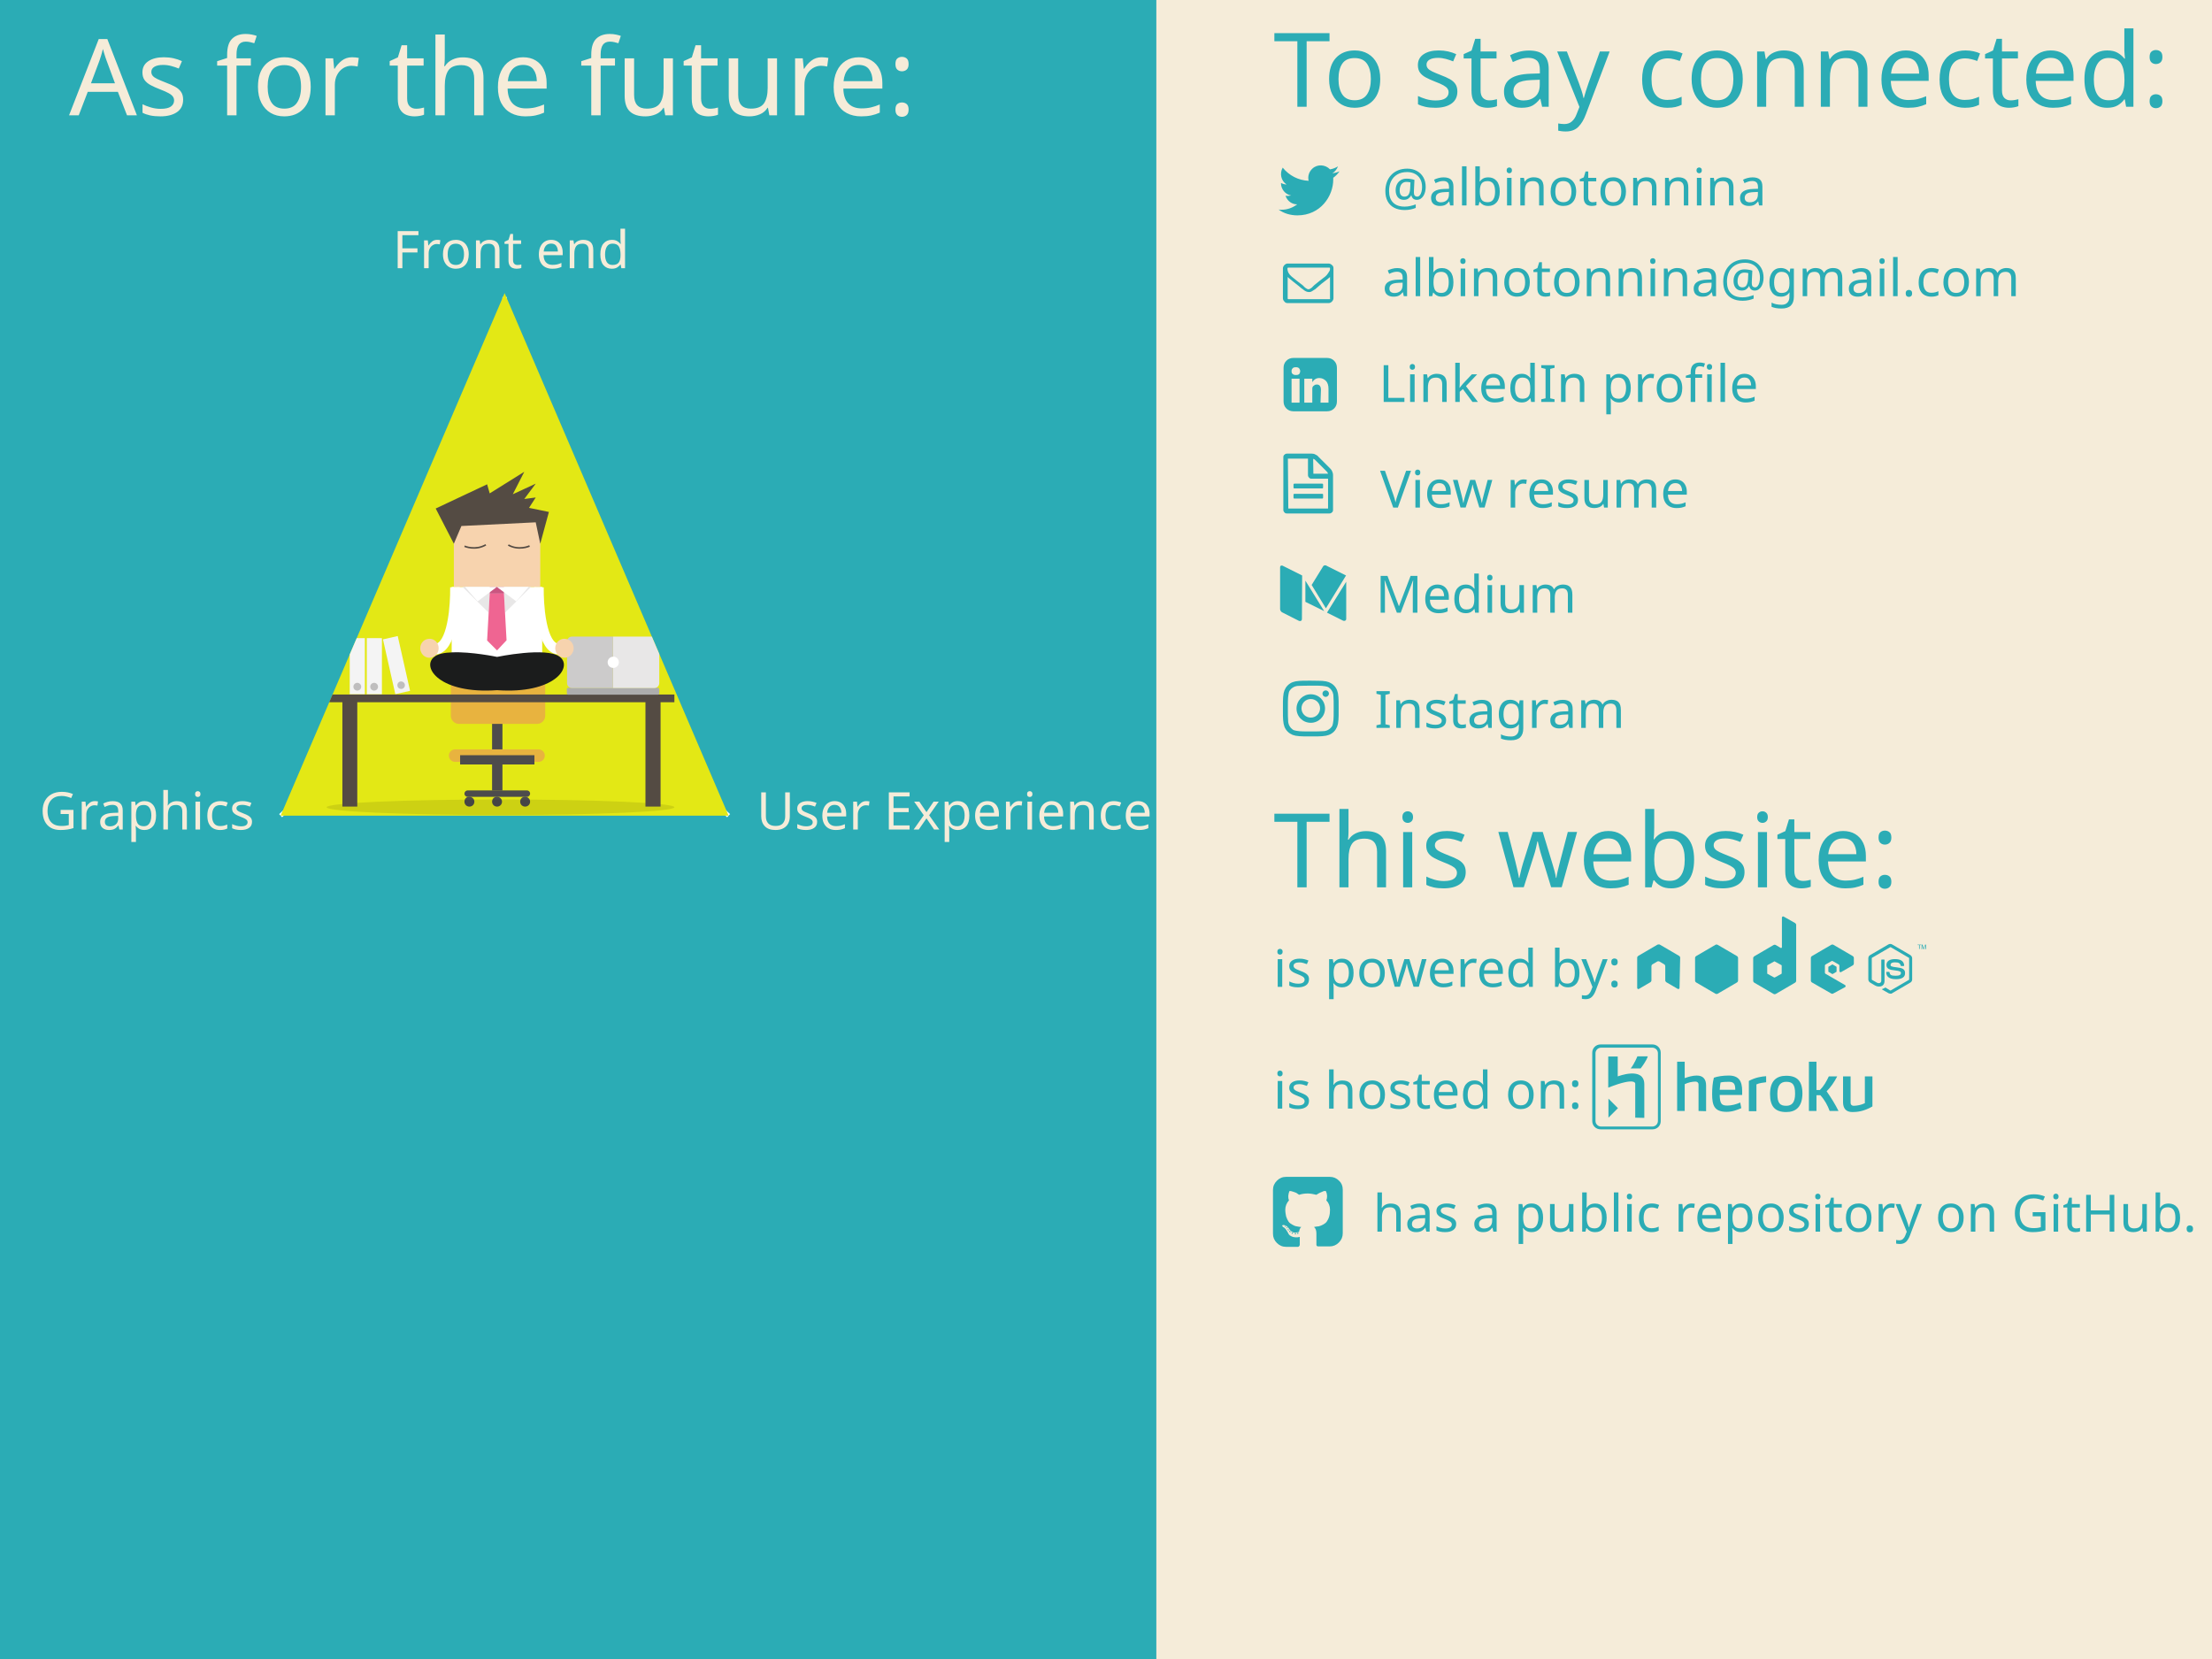
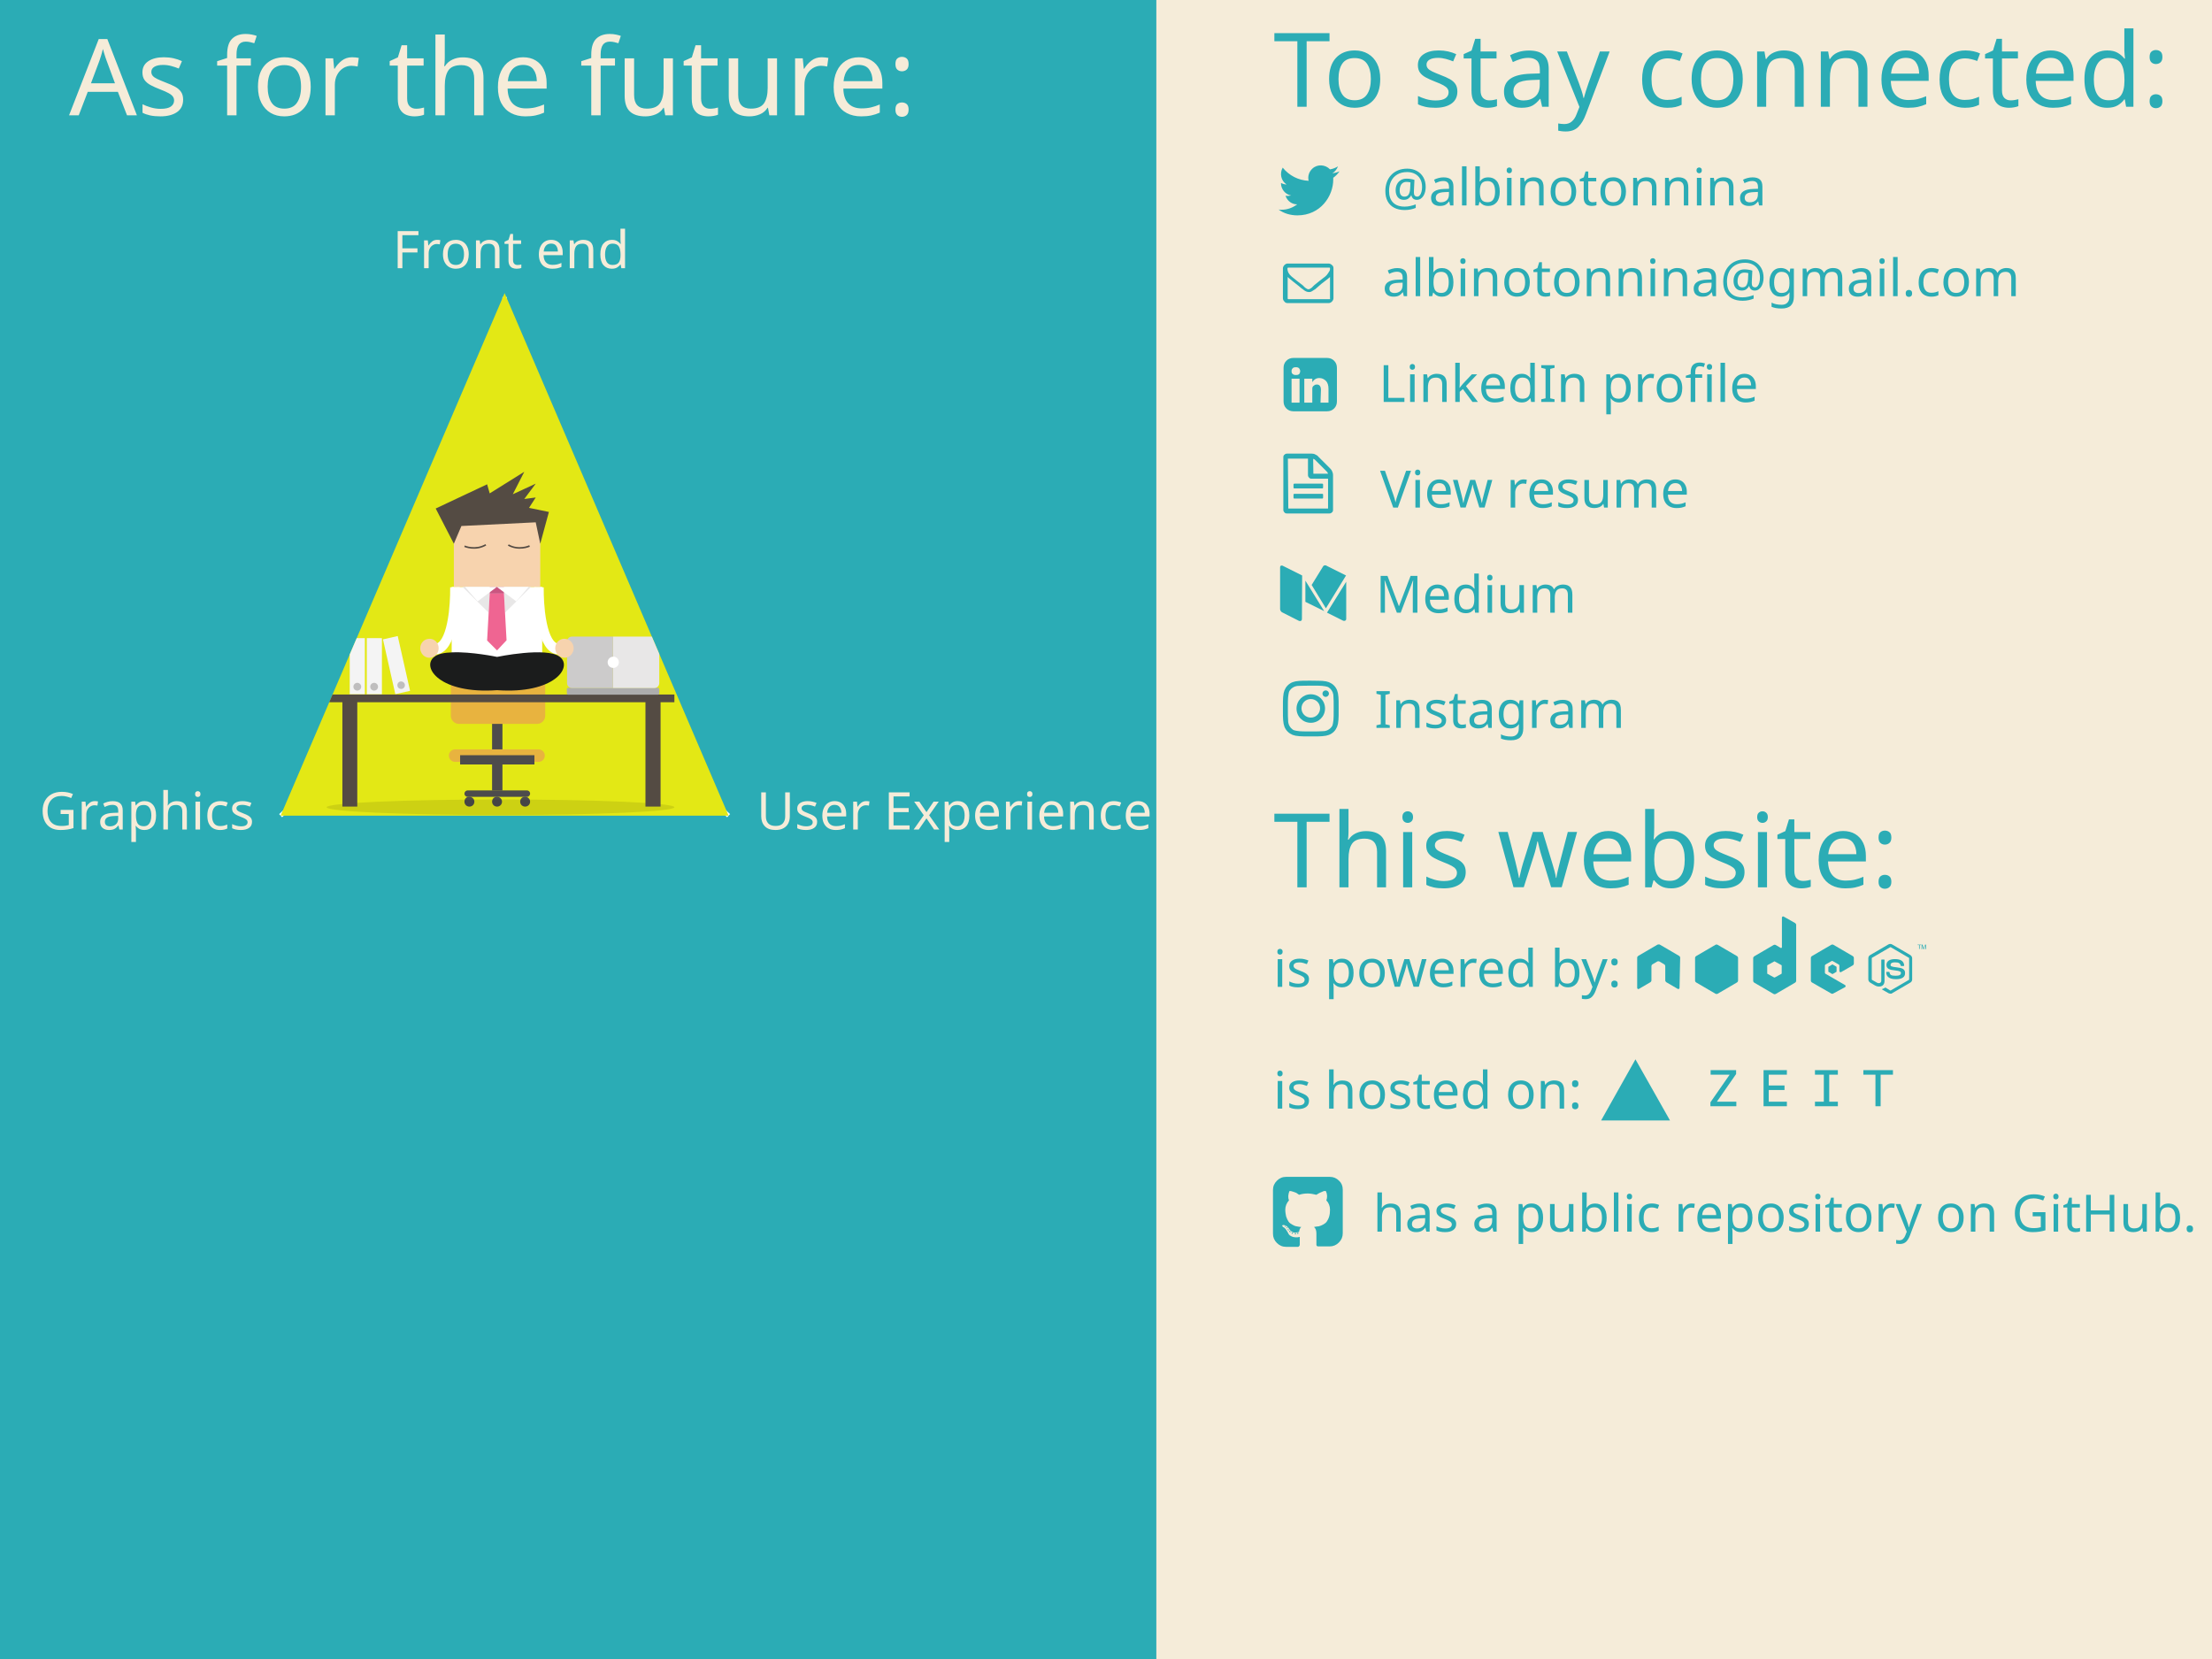
<svg xmlns="http://www.w3.org/2000/svg" xmlns:xlink="http://www.w3.org/1999/xlink" version="1.1" id="svg6" x="0px" y="0px" viewBox="496 -368 1024 768" enable-background="new 496 -368 1024 768" xml:space="preserve">
  <rect id="bg" x="-7122.6" y="-7472" fill="#2BACB5" stroke="#000000" stroke-miterlimit="10" width="15687.9" height="14889" />
  <g id="skills">
    <g id="skillnames">
      <g id="title">
        <text id="texttitle" transform="matrix(1 0 0 1 677.7734 -243.826)" fill="#F5ECD9" font-family="'Roboto-Light'" font-size="24.076px">Front end</text>
      </g>
      <g id="title_1_">
        <text id="texttitle_1_" transform="matrix(1 0 0 1 846.2227 16.0004)" fill="#F5ECD9" font-family="'Roboto-Light'" font-size="24.076px">User Experience</text>
      </g>
      <g id="title_2_">
        <text id="texttitle_2_" transform="matrix(1 0 0 1 514.2649 16.0002)" fill="#F5ECD9" font-family="'Roboto-Light'" font-size="24.076px">Graphics</text>
      </g>
    </g>
    <polyline id="graph1" fill="none" stroke="#FFFFFF" stroke-width="2" stroke-miterlimit="10" points="729.6,-230.5 729.6,-87    833.3,9.6  " />
    <line id="graph2" fill="none" stroke="#FFFFFF" stroke-width="2" stroke-miterlimit="10" x1="729.6" y1="-87" x2="625.9" y2="9.6" />
    <polygon id="skillpath" fill="none" stroke="#FFFFFF" stroke-miterlimit="10" points="729.6,-147.8 748.5,-69.4 709.5,-69.4  " />
    <g id="invincible">
      <defs>
        <polygon id="clippingimage" points="729.6,-232.3 833.3,9.6 625.9,9.6    " />
      </defs>
      <clipPath id="clippingimage_1_">
        <use xlink:href="#clippingimage" overflow="visible" />
      </clipPath>
      <rect x="586.5" y="-244.5" clip-path="url(#clippingimage_1_)" fill="#E3E815" width="323" height="294" />
      <g clip-path="url(#clippingimage_1_)">
        <g>
          <g>
            <rect x="723.8" y="-41.8" fill="#4D4C4C" width="4.8" height="39.8" />
            <path fill="#E8B33F" d="M748.2-18.2c0,1.6-1.3,2.9-2.9,2.9h-38.6c-1.6,0-2.9-1.3-2.9-2.9l0,0c0-1.6,1.3-2.9,2.9-2.9h38.6       C746.9-21.1,748.2-19.8,748.2-18.2L748.2-18.2z" />
            <rect x="709" y="-18.4" fill="#4D4C4C" width="34.4" height="4.3" />
            <path fill="#4D4C4C" d="M741.4-0.6c0,0.8-0.7,1.5-1.5,1.5h-27.4c-0.8,0-1.5-0.7-1.5-1.5l0,0c0-0.8,0.7-1.5,1.5-1.5h27.4       C740.7-2.1,741.4-1.5,741.4-0.6L741.4-0.6z" />
            <path fill="#4D4C4C" d="M715.6,3.1c0,1.3-1,2.3-2.3,2.3c-1.3,0-2.3-1-2.3-2.3c0-1.3,1-2.3,2.3-2.3       C714.6,0.9,715.6,1.9,715.6,3.1z" />
            <path fill="#4D4C4C" d="M741.4,3.1c0,1.3-1,2.3-2.3,2.3c-1.3,0-2.3-1-2.3-2.3c0-1.3,1-2.3,2.3-2.3       C740.4,0.9,741.4,1.9,741.4,3.1z" />
            <path fill="#4D4C4C" d="M728.4,3.1c0,1.3-1,2.3-2.3,2.3c-1.3,0-2.3-1-2.3-2.3c0-1.3,1-2.3,2.3-2.3       C727.4,0.9,728.4,1.9,728.4,3.1z" />
            <path fill="#E8B33F" d="M748.4-36.6c0,2-1.7,3.7-3.7,3.7h-36.3c-2,0-3.7-1.7-3.7-3.7v-13.7c0-2,1.7-3.7,3.7-3.7h36.3       c2,0,3.7,1.7,3.7,3.7V-36.6z" />
          </g>
          <g>
            <path opacity="0.1" d="M808.2,5.7c0,2-36.1,3.6-80.5,3.6c-44.5,0-80.5-1.6-80.5-3.6c0-2,36.1-3.6,80.5-3.6       C772.1,2.1,808.2,3.7,808.2,5.7z" />
          </g>
          <g>
            <rect x="657.9" y="-72.6" fill="#F4F4F4" width="7" height="26" />
            <path fill="#BFBEBE" d="M663.2-50.1c0,1-0.8,1.8-1.8,1.8c-1,0-1.8-0.8-1.8-1.8c0-1,0.8-1.8,1.8-1.8       C662.4-51.9,663.2-51.1,663.2-50.1z" />
          </g>
          <g>
            <rect x="665.8" y="-72.6" fill="#F4F4F4" width="7" height="26" />
            <path fill="#BFBEBE" d="M671-50.1c0,1-0.8,1.8-1.8,1.8c-1,0-1.8-0.8-1.8-1.8c0-1,0.8-1.8,1.8-1.8C670.2-51.9,671-51.1,671-50.1       z" />
          </g>
          <g>
            <rect x="676.1" y="-73.1" transform="matrix(0.9755 -0.2198 0.2198 0.9755 29.8222 147.899)" fill="#F4F4F4" width="7" height="26" />
            <path fill="#BFBEBE" d="M683.4-51.2c0.2,1-0.4,1.9-1.3,2.1c-1,0.2-1.9-0.4-2.1-1.3c-0.2-1,0.4-1.9,1.3-2.1       C682.2-52.7,683.2-52.1,683.4-51.2z" />
          </g>
          <polygon fill="#544B43" points="808.2,-46.5 648.1,-46.5 648.1,-42.9 654.5,-42.9 654.5,5.4 661.4,5.4 661.4,-42.9 794.8,-42.9       794.8,5.4 801.8,5.4 801.8,-42.9 808.2,-42.9     " />
        </g>
        <g>
          <path fill="#ADADAD" d="M801.2-47c0,0.3-0.3,0.6-0.6,0.6H759c-0.3,0-0.6-0.3-0.6-0.6v-2c0-0.3,0.3-0.6,0.6-0.6h41.6      c0.3,0,0.6,0.3,0.6,0.6V-47z" />
          <g>
            <path fill="#E8E7E7" d="M798.9-73.3h-19.1v23.8h19.1c1.3,0,2.3-1,2.3-2.3V-71C801.2-72.3,800.2-73.3,798.9-73.3z" />
            <path fill="#CCCBCB" d="M760.8-73.3c-1.3,0-2.3,1-2.3,2.3v19.2c0,1.3,1,2.3,2.3,2.3h19v-23.8H760.8z" />
          </g>
          <path fill="#FFFFFF" d="M782.5-61.4c0,1.5-1.2,2.6-2.6,2.6c-1.5,0-2.6-1.2-2.6-2.6c0-1.5,1.2-2.6,2.6-2.6      C781.3-64.1,782.5-62.9,782.5-61.4z" />
        </g>
        <g id="me">
          <rect x="705.1" y="-96.3" fill="#FFFFFF" width="41.9" height="41.9" />
          <polygon fill="#F7D3AE" points="706.1,-129 706.1,-115.8 706.1,-96.3 746.1,-96.3 746.1,-115.4 746.1,-129     " />
          <polygon fill="#E8E7E7" points="729.3,-93.2 729.8,-84.4 741.8,-96.3 729.3,-96.3 729.3,-93.2     " />
          <polygon fill="#E8E7E7" points="722.7,-96.3 710.1,-96.3 722.2,-84.4 722.7,-93.2     " />
          <polygon fill="#CA5580" points="726,-93.2 729.3,-93.2 729.3,-96.3 722.7,-96.3 722.7,-93.2     " />
          <polygon fill="#EF6592" points="730.5,-71.6 729.3,-93.2 729.3,-93.2 726,-93.2 722.7,-93.2 721.5,-71.5 726.1,-66.9     " />
          <polygon fill="#FFFFFF" points="726,-96.3 717.1,-89.6 711.3,-96.3     " />
          <polygon fill="#FFFFFF" points="726,-96.3 735,-89.6 740.7,-96.3     " />
          <polygon fill="#1B1C1C" points="747,-51.1 705.2,-51.2 705.2,-61.4 747,-61.4     " />
          <polygon fill="#544B43" points="706.1,-116.3 697.7,-132.6 721.5,-143.8 722.7,-139.6 738.7,-149.6 733.4,-139.2 744,-144.1       738.7,-137 744,-137.7 740.9,-132.9 750.1,-131 746.1,-116.3 744,-126.2 709.6,-124.5     " />
          <path fill="#1B1C1C" d="M728-45.9" />
          <path fill="#1B1C1C" d="M755.2-63.9c-6.1-4.8-29.1,0-29.1,0s-11.9-2.5-20.8-2.1c-3.5,0.1-6.6,0.7-8.3,2.1      c-6.1,4.8,2.7,17.3,29.1,15.4C752.5-46.6,761.3-59.1,755.2-63.9z" />
          <g>
            <path fill="#544B43" d="M711.2-115.5l-0.3,0.7c0.2,0.1,5.3,2.2,10.2-0.7l-0.4-0.6C716.1-113.4,711.2-115.4,711.2-115.5z" />
          </g>
          <g>
            <path fill="#544B43" d="M741-115.6l0.3,0.7c-0.2,0.1-5.2,2.3-10.2-0.5l0.4-0.6C736.1-113.4,740.9-115.5,741-115.6z" />
          </g>
          <g>
            <path fill="#FFFFFF" d="M756.8-70.4c-2,0.9-3.1,0.3-3.7-0.2c-2.2-1.7-3.9-6.7-4.8-14c-0.7-6-0.6-11.4-0.6-11.5c0,0,0,0,0,0       l-4.4-0.1c0,0.2-0.1,5.9,0.7,12.2c1.1,9,3.3,14.9,6.6,17.5c1,0.8,2.5,1.5,4.4,1.5c1,0,2.2-0.2,3.5-0.8L756.8-70.4z" />
            <path fill="#F7D3AE" d="M756.5-63.6c-2.3-0.4-3.8-2.7-3.4-5.1c0.4-2.4,2.6-4,5-3.5c2.3,0.4,3.8,2.7,3.4,5.1       C761-64.7,758.8-63.1,756.5-63.6z" />
          </g>
          <g>
            <path fill="#FFFFFF" d="M695.3-70.4c2,0.9,3.1,0.3,3.7-0.2c2.2-1.7,3.9-6.7,4.8-14c0.7-6,0.6-11.4,0.6-11.5c0,0,0,0,0,0       l4.4-0.1c0,0.2,0.1,5.9-0.7,12.2c-1.1,9-3.3,14.9-6.6,17.5c-1,0.8-2.5,1.5-4.4,1.5c-1,0-2.2-0.2-3.5-0.8L695.3-70.4z" />
            <path fill="#F7D3AE" d="M695.6-63.6c2.3-0.4,3.8-2.7,3.4-5.1c-0.4-2.4-2.6-4-5-3.5c-2.3,0.4-3.8,2.7-3.4,5.1       C691.1-64.7,693.3-63.1,695.6-63.6z" />
          </g>
        </g>
      </g>
    </g>
  </g>
  <g id="sc6title">
    <text transform="matrix(1 0 0 1 527.9698 -314.6172)" fill="#F5ECD9" font-family="'Roboto-Thin'" font-size="49.216px">As for the future:</text>
  </g>
  <rect id="bgright" x="1031.3" y="-1872.5" fill="#F5ECD9" width="2340.6" height="3810.5" />
  <g id="endtitles">
    <g id="githubsite">
      <g>
-         <text transform="matrix(1 0 0 1 1098.577 1164.745)" fill="#2BACB5" font-family="'Roboto-Thin'" font-size="23.865px">copyright 2017 Albino Tonnina</text>
+         <text transform="matrix(1 0 0 1 1098.577 1164.745)" fill="#2BACB5" font-family="'Roboto-Thin'" font-size="23.865px">copyright 2014-2020 Albino Tonnina</text>
      </g>
      <path fill="#2BACB5" d="M1093.4,202.4c-0.1,0.1-0.3,0.1-0.4-0.1c-0.2-0.2-0.3-0.3-0.1-0.4c0.1-0.1,0.3-0.1,0.4,0.1    C1093.5,202.2,1093.5,202.4,1093.4,202.4z M1092.5,201.2c0.2,0.2,0.2,0.3,0,0.4c-0.1,0.1-0.3,0-0.3-0.2c-0.1-0.2-0.1-0.3,0-0.4    C1092.3,200.9,1092.4,200.9,1092.5,201.2z M1091.2,199.9c-0.1,0.1-0.2,0.1-0.3,0c-0.2-0.1-0.2-0.2-0.2-0.3c0-0.1,0.2-0.1,0.3,0    C1091.2,199.7,1091.3,199.8,1091.2,199.9z M1091.9,200.6c-0.1,0.1-0.2,0.1-0.3-0.1c-0.1-0.2-0.2-0.3,0-0.3    c0.1-0.1,0.2-0.1,0.3,0.1C1092,200.4,1092,200.5,1091.9,200.6z M1094.6,202.9c-0.1,0.2-0.2,0.3-0.4,0.2c-0.3-0.1-0.3-0.2-0.3-0.3    c0.1-0.2,0.2-0.2,0.4-0.2C1094.6,202.7,1094.6,202.8,1094.6,202.9z M1096,203.1c0,0.2-0.1,0.3-0.3,0.3c-0.3,0-0.3-0.1-0.3-0.3    c0-0.2,0.1-0.3,0.3-0.3C1095.8,202.9,1096,202.9,1096,203.1z M1097.1,202.9c0,0.2-0.1,0.3-0.3,0.3s-0.3,0-0.4-0.2    c0-0.2,0.1-0.3,0.3-0.3C1097,202.6,1097.1,202.7,1097.1,202.9z M1117.6,182.7v20.2c0,1.7-0.6,3.1-1.8,4.3    c-1.2,1.2-2.6,1.8-4.3,1.8h-4.8c-0.3,0-0.4,0-0.5,0s-0.3-0.1-0.4-0.1c-0.2-0.1-0.3-0.2-0.3-0.3c-0.1-0.2-0.1-0.3-0.1-0.6v-5    c0-1.3-0.3-2.3-1.1-3c0.8-0.1,1.5-0.3,2.2-0.3c0.7-0.2,1.3-0.4,2-0.8c0.7-0.4,1.3-0.8,1.7-1.4c0.4-0.6,0.8-1.3,1.1-2.3    s0.4-2,0.4-3.2c0-1.7-0.6-3.2-1.7-4.3c0.5-1.3,0.5-2.8-0.2-4.3c-0.4-0.1-1-0.1-1.7,0.3c-0.8,0.3-1.4,0.6-1.9,0.9l-0.8,0.5    c-1.3-0.3-2.7-0.6-4-0.6c-1.4,0-2.8,0.2-4,0.6c-0.3-0.2-0.5-0.3-0.9-0.6c-0.3-0.3-0.9-0.5-1.8-0.8c-0.8-0.3-1.4-0.4-1.8-0.3    c-0.6,1.6-0.7,3-0.2,4.3c-1.1,1.2-1.7,2.7-1.7,4.3c0,1.2,0.2,2.3,0.4,3.2c0.3,0.9,0.7,1.7,1.1,2.3s1,1,1.7,1.4    c0.7,0.4,1.3,0.7,2,0.8s1.3,0.3,2.2,0.3c-0.6,0.5-0.9,1.3-1,2.2c-0.3,0.2-0.6,0.3-0.9,0.3c-0.3,0.1-0.8,0.1-1.2,0.1    c-0.5,0-0.9-0.2-1.4-0.5c-0.5-0.3-0.8-0.8-1.2-1.3c-0.3-0.4-0.6-0.8-1-1.1c-0.4-0.3-0.8-0.4-1-0.5l-0.4-0.1c-0.3,0-0.5,0-0.6,0.1    c-0.1,0.1-0.2,0.2-0.1,0.3c0,0.1,0.1,0.2,0.2,0.3c0.1,0.1,0.2,0.2,0.3,0.3l0.2,0.1c0.3,0.2,0.6,0.4,0.9,0.8    c0.3,0.4,0.5,0.8,0.7,1.1l0.3,0.5c0.2,0.5,0.5,1,0.9,1.3s0.9,0.5,1.4,0.7c0.5,0.1,1,0.2,1.5,0.2c0.5,0,0.8,0,1.2-0.1l0.5-0.1    c0,0.5,0,1.3,0,2.2s0,1.4,0,1.4c0,0.3-0.1,0.5-0.3,0.7c-0.2,0.2-0.3,0.3-0.5,0.3s-0.4,0-0.7,0h-4.8c-1.7,0-3.1-0.6-4.3-1.8    c-1.2-1.2-1.8-2.6-1.8-4.3v-20.2c0-1.7,0.6-3.1,1.8-4.3c1.2-1.2,2.6-1.8,4.3-1.8h20.2c1.7,0,3.1,0.6,4.3,1.8    C1117,179.6,1117.6,181,1117.6,182.7L1117.6,182.7z" />
      <g>
        <text transform="matrix(1 0 0 1 1131.617 202.1562)" fill="#2BACB5" font-family="'Roboto-Thin'" font-size="23.865px">has a public repository on GitHub.</text>
      </g>
    </g>
    <g id="node">
      <g>
        <path fill="#2BACB5" d="M1273.8,75.4c0-0.4-0.2-0.7-0.5-0.9l-8.9-5.2c-0.1-0.1-0.3-0.1-0.5-0.1h-0.1c-0.2,0-0.3,0.1-0.5,0.1     l-8.9,5.2c-0.3,0.2-0.5,0.5-0.5,0.9v13.9c0,0.2,0.1,0.4,0.3,0.5s0.4,0.1,0.5,0l5.3-3.1c0.3-0.2,0.5-0.5,0.5-0.9v-6.5     c0-0.4,0.2-0.7,0.5-0.9l2.2-1.3c0.2-0.1,0.3-0.1,0.5-0.1c0.2,0,0.4,0,0.5,0.1l2.2,1.3c0.3,0.2,0.5,0.5,0.5,0.9v6.5     c0,0.4,0.2,0.7,0.5,0.9l5.3,3.1c0.2,0.1,0.4,0.1,0.5,0c0.2-0.1,0.3-0.3,0.3-0.5L1273.8,75.4z" />
        <path fill="#2BACB5" d="M1321.7,56.3c-0.2-0.1-0.4-0.1-0.5,0c-0.2,0.1-0.3,0.3-0.3,0.5v13.7c0,0.1-0.1,0.3-0.2,0.3     c-0.1,0.1-0.3,0.1-0.4,0l-2.2-1.3c-0.3-0.2-0.7-0.2-1.1,0l-8.9,5.2c-0.3,0.2-0.5,0.5-0.5,0.9v10.4c0,0.4,0.2,0.7,0.5,0.9l8.9,5.2     c0.3,0.2,0.7,0.2,1.1,0l8.9-5.2c0.3-0.2,0.5-0.5,0.5-0.9V60.2c0-0.4-0.2-0.7-0.5-0.9L1321.7,56.3z M1320.8,82.6     c0,0.1-0.1,0.2-0.1,0.2l-3.1,1.7c-0.1,0-0.2,0-0.3,0l-3.1-1.7c-0.1,0-0.1-0.1-0.1-0.2V79c0-0.1,0.1-0.2,0.1-0.2l3.1-1.7     c0.1-0.1,0.2-0.1,0.3,0l3.1,1.7c0.1,0.1,0.1,0.1,0.1,0.2V82.6z" />
        <path fill="#2BACB5" d="M1353.7,78.9c0.3-0.2,0.5-0.5,0.5-0.9v-2.5c0-0.4-0.2-0.7-0.5-0.9l-8.9-5.2c-0.3-0.2-0.7-0.2-1.1,0     l-8.9,5.2c-0.3,0.2-0.5,0.5-0.5,0.9v10.4c0,0.4,0.2,0.7,0.5,0.9l8.9,5.1c0.3,0.2,0.7,0.2,1,0l5.4-2.9c0.2-0.1,0.3-0.3,0.3-0.5     c0-0.2-0.1-0.4-0.3-0.5l-9-5.2c-0.2-0.1-0.3-0.3-0.3-0.5v-3.3c0-0.2,0.1-0.4,0.3-0.5l2.8-1.6c0.2-0.1,0.4-0.1,0.5,0l2.8,1.6     c0.2,0.1,0.3,0.3,0.3,0.5v2.5c0,0.2,0.1,0.4,0.3,0.5s0.4,0.1,0.5,0L1353.7,78.9z" />
        <path fill="#2BACB5" d="M1290.1,69.4c0.3-0.2,0.7-0.2,1.1,0l8.9,5.2c0.3,0.2,0.5,0.5,0.5,0.9v10.4c0,0.4-0.2,0.7-0.5,0.9     l-8.9,5.2c-0.3,0.2-0.7,0.2-1.1,0l-8.9-5.2c-0.3-0.2-0.5-0.5-0.5-0.9V75.5c0-0.4,0.2-0.7,0.5-0.9L1290.1,69.4z" />
        <path fill="#2BACB5" d="M1371.2,92c-0.3,0-0.6-0.1-0.9-0.2l-2.8-1.6c-0.4-0.2-0.2-0.3-0.1-0.4c0.6-0.2,0.7-0.2,1.3-0.6     c0.1,0,0.1,0,0.2,0l2.1,1.3c0.1,0,0.2,0,0.3,0l8.4-4.9c0.1,0,0.1-0.1,0.1-0.2v-9.8c0-0.1,0-0.2-0.1-0.2l-8.4-4.9     c-0.1,0-0.2,0-0.3,0l-8.4,4.9c-0.1,0-0.1,0.1-0.1,0.2v9.8c0,0.1,0.1,0.2,0.1,0.2l2.3,1.3c1.2,0.6,2-0.1,2-0.8v-9.7     c0-0.1,0.1-0.2,0.2-0.2h1.1c0.1,0,0.2,0.1,0.2,0.2v9.7c0,1.6-0.9,2.6-2.5,2.6c-0.5,0-0.9,0-1.9-0.5l-2.2-1.3     c-0.5-0.3-0.9-0.9-0.9-1.5v-9.8c0-0.6,0.3-1.2,0.9-1.5l8.4-4.9c0.5-0.3,1.2-0.3,1.7,0l8.4,4.9c0.5,0.3,0.9,0.9,0.9,1.5v9.8     c0,0.6-0.3,1.2-0.9,1.5l-8.4,4.9C1371.8,92,1371.5,92,1371.2,92z" />
        <path fill="#2BACB5" d="M1373.7,85.3c-3.7,0-4.5-1.7-4.5-3.2c0-0.1,0.1-0.2,0.2-0.2h1.1c0.1,0,0.2,0.1,0.2,0.2     c0.2,1.1,0.6,1.6,2.8,1.6c1.8,0,2.5-0.4,2.5-1.3c0-0.5-0.2-0.9-2.9-1.2c-2.3-0.2-3.8-0.7-3.8-2.5c0-1.7,1.4-2.7,3.9-2.7     c2.7,0,4.1,0.9,4.3,2.9c0,0.1,0,0.1-0.1,0.2c0,0-0.1,0.1-0.2,0.1h-1.1c-0.1,0-0.2-0.1-0.2-0.2c-0.3-1.1-0.9-1.5-2.6-1.5     c-1.9,0-2.1,0.7-2.1,1.2c0,0.6,0.3,0.8,2.8,1.1c2.6,0.3,3.9,0.8,3.9,2.6C1378,84.3,1376.5,85.3,1373.7,85.3z" />
        <g>
          <path fill="#2BACB5" d="M1385.4,69.3v0.2h-0.7v1.8h-0.3v-1.8h-0.7v-0.2H1385.4z" />
          <path fill="#2BACB5" d="M1385.6,69.3h0.4l0.6,1.8l0.6-1.8h0.4v2.1h-0.3v-1.2c0,0,0-0.1,0-0.2s0-0.2,0-0.3l-0.6,1.7h-0.3      l-0.6-1.7v0.1c0,0.1,0,0.1,0,0.2s0,0.2,0,0.2v1.2h-0.3L1385.6,69.3L1385.6,69.3L1385.6,69.3z" />
        </g>
        <path fill="#2BACB5" d="M1344.2,78.5c0.1,0,0.1,0,0.2,0l1.7,1c0.1,0,0.1,0.1,0.1,0.2v2c0,0.1,0,0.1-0.1,0.2l-1.7,1     c-0.1,0-0.1,0-0.2,0l-1.7-1c-0.1,0-0.1-0.1-0.1-0.2v-2c0-0.1,0-0.1,0.1-0.2L1344.2,78.5z" />
      </g>
      <text transform="matrix(1 0 0 1 1085.459 88.8281)" fill="#2BACB5" font-family="'Roboto-Thin'" font-size="23.865px">is powered by:</text>
    </g>
    <g id="heroku">
      <g>
-         <path fill="#2BACB5" d="M1282.3,146.3v-12.3c0-0.8-0.6-1.3-1.4-1.3c-1.5,0-3.4,0.4-5,1.2v12.4h-3.5v-22.8h3.5v7.6     c1.7-0.6,3.6-1.2,5.6-1.2c3.1,0,4.3,1.9,4.3,4.6v11.9L1282.3,146.3L1282.3,146.3z M1292.1,138.9c0.1,4.1,0.9,4.9,3.5,4.9     c2,0,4.2-0.6,6-1.4l0.5,2.6c-1.9,0.8-4.1,1.7-6.8,1.7c-5.8,0-6.7-3.1-6.7-8.2c0-2.7,0.2-5.2,0.8-7.6c1.7-0.6,4.1-1,6.9-1     c4.7,0,6.2,2.6,6.2,7.2v1.8L1292.1,138.9L1292.1,138.9z M1296.5,132.8c-1,0-2.7,0-4,0.3c-0.1,0.7-0.3,1.7-0.4,3.4h7.2     C1299.3,134.2,1298.9,132.8,1296.5,132.8L1296.5,132.8z M1309.1,134v12.4h-3.5v-14c2.9-1.6,6-2.1,8-2.2v2.8     C1312.3,133.2,1310.5,133.3,1309.1,134L1309.1,134z M1322.9,146.8c-5.1,0-7.5-2.5-7.5-8.3c0-6.2,3-8.5,7.5-8.5     c5.1,0,7.5,2.5,7.5,8.3C1330.3,144.5,1327.3,146.8,1322.9,146.8L1322.9,146.8z M1322.9,132.8c-2.6,0-4.1,1.6-4.1,5.6     c0,4.4,1.3,5.5,4.1,5.5c2.6,0,4.1-1.5,4.1-5.6C1327,133.9,1325.7,132.8,1322.9,132.8L1322.9,132.8z M1347.1,146.3h-4.1     c-0.9-2.5-2.3-5.1-4.3-7.3h-1.8v7.3h-3.5v-22.8h3.5v13.1h1.6c1.8-1.8,3.1-4.1,4.1-6.3h3.9c-1.4,2.7-3,5-4.9,6.9     C1343.8,140.3,1345.6,143.3,1347.1,146.3L1347.1,146.3z M1353.5,146.8c-3.1,0-4.3-1.9-4.3-4.6v-11.9h3.5v12.3     c0,0.8,0.6,1.3,1.4,1.3c1.5,0,3.6-0.4,5.2-1.2v-12.4h3.5v13.9C1358.7,146.6,1355.5,146.8,1353.5,146.8L1353.5,146.8z" />
-         <path fill="#2BACB5" d="M1261,154.8h-24.1c-2.1,0-3.8-1.7-3.8-3.8v-31.7c0-2.1,1.7-3.8,3.8-3.8h24.1c2.1,0,3.8,1.7,3.8,3.8v31.7     C1264.8,153.2,1263.1,154.8,1261,154.8L1261,154.8z M1263.5,119.6c0-1.5-1.2-2.6-2.6-2.6h-23.7c-1.5,0-2.6,1.2-2.6,2.6v31.3     c0,1.5,1.2,2.6,2.6,2.6h23.7c1.5,0,2.6-1.2,2.6-2.6V119.6L1263.5,119.6z" />
-         <path fill="#2BACB5" d="M1253,149.4v-15.5c0,0,1-3.7-12.5,1.6c0,0.1,0-14.4,0-14.4h4.4v9.2c0,0,12.3-4.8,12.3,3.7s0,15.5,0,15.5     L1253,149.4L1253,149.4z M1255.5,126.6h-4.6c1.7-2.1,3.1-5.6,3.1-5.6h4.8C1258.9,121.1,1258,123.4,1255.5,126.6L1255.5,126.6z      M1240.6,149.4v-8.8l4.4,4.4L1240.6,149.4L1240.6,149.4z" />
+         <polygon fill-rule="evenodd" clip-rule="evenodd" fill="#2BACB5" points="1253.1,122.4 1269.1,150.7 1237.2,150.7    " />
+         <path fill-rule="evenodd" clip-rule="evenodd" fill="#2BACB5" d="M1287.7,144.1h12.1V142h-9l8.9-12.8v-1.8h-11.8v2.1h8.8     l-8.9,12.8V144.1L1287.7,144.1z M1312.4,144.1h10.8V142h-8.4v-5.4h7.3v-2.1h-7.3v-5h8.4v-2.1h-10.8L1312.4,144.1L1312.4,144.1z      M1336.2,144.1h10.6V142h-4v-12.5h4v-2.1h-10.6v2.1h4.1V142h-4.1V144.1z M1364.2,144.1h2.4v-14.6h5.7v-2.1h-13.7v2.1h5.6V144.1     L1364.2,144.1z" />
      </g>
      <text transform="matrix(1 0 0 1 1085.459 145.1913)" fill="#2BACB5" font-family="'Roboto-Thin'" font-size="23.865px">is hosted on:</text>
    </g>
    <text transform="matrix(1 0 0 1 1085.46 42.7616)" fill="#2BACB5" font-family="'Roboto-Thin'" font-size="47.73px">This website:</text>
    <g id="medium">
      <text transform="matrix(1 0 0 1 1132.828 -84.3644)" fill="#2BACB5" font-family="'Roboto-Thin'" font-size="23.865px">Medium</text>
      <g>
        <path fill="#2BACB5" d="M1119.1-101.6C1119.1-101.6,1119.1-101.6,1119.1-101.6L1119.1-101.6l-9.2-4.6c-0.1,0-0.1-0.1-0.2-0.1     c-0.1,0-0.2,0-0.3,0c-0.4,0-0.7,0.2-0.9,0.5l-5.3,8.6l6.6,10.8l9.2-15C1119.2-101.5,1119.1-101.6,1119.1-101.6z" />
        <polygon fill="#2BACB5" points="1100.3,-99.2 1100.3,-89.4 1109,-85.1    " />
        <path fill="#2BACB5" d="M1110.3-84.4l7.2,3.6c0.9,0.5,1.7,0.1,1.7-0.7v-17.2L1110.3-84.4z" />
        <path fill="#2BACB5" d="M1098.8-101.6l-9-4.5c-0.2-0.1-0.3-0.1-0.5-0.1c-0.4,0-0.7,0.3-0.7,0.8V-86c0,0.5,0.4,1.1,0.8,1.4l7.9,4     c0.2,0.1,0.4,0.1,0.6,0.1c0.5,0,0.8-0.4,0.8-1L1098.8-101.6C1098.9-101.6,1098.9-101.6,1098.8-101.6z" />
      </g>
    </g>
    <g id="linkedin">
      <text transform="matrix(1 0 0 1 1134.237 -181.9218)" fill="#2BACB5" font-family="'Roboto-Thin'" font-size="23.865px">LinkedIn profile</text>
      <path fill="#2BACB5" d="M1093.9-181.6h3.7v-11.1h-3.7V-181.6z M1097.9-196.2c0-0.5-0.3-1.1-0.5-1.3c-0.4-0.4-0.9-0.5-1.5-0.5    s-1.2,0.1-1.5,0.5c-0.4,0.4-0.5,0.8-0.5,1.3c0,0.5,0.1,1.1,0.5,1.3c0.4,0.4,0.9,0.5,1.5,0.5l0,0c0.7,0,1.2-0.1,1.6-0.5    C1097.7-195.3,1097.9-195.7,1097.9-196.2L1097.9-196.2z M1107.3-181.6h3.7v-6.4c0-1.6-0.4-2.9-1.2-3.7c-0.8-0.8-1.9-1.3-3-1.3    c-1.5,0-2.5,0.7-3.3,1.9l0,0v-1.6h-3.7c0,0.7,0,4.4,0,11.1h3.7v-6.2c0-0.4,0-0.7,0.1-0.9c0.1-0.4,0.4-0.7,0.8-0.9    c0.3-0.3,0.7-0.4,1.2-0.4c1.2,0,1.9,0.8,1.9,2.5L1107.3-181.6L1107.3-181.6z M1114.9-197.7v15.5c0,1.3-0.4,2.4-1.3,3.3    s-2,1.3-3.3,1.3h-15.5c-1.3,0-2.4-0.4-3.3-1.3s-1.3-2-1.3-3.3v-15.5c0-1.3,0.4-2.4,1.3-3.3s2-1.3,3.3-1.3h15.5    c1.3,0,2.4,0.4,3.3,1.3S1114.9-199,1114.9-197.7z" />
    </g>
    <g id="instagram">
      <text transform="matrix(1 0 0 1 1132.253 -31.0253)" fill="#2BACB5" font-family="'Roboto-Thin'" font-size="23.865px">Instagram</text>
      <path fill="#2BACB5" d="M1102.8-50.6c3.4,0,3.8,0,5.2,0.1c1.2,0.1,1.9,0.3,2.4,0.4c0.6,0.2,1,0.5,1.5,1c0.4,0.4,0.7,0.9,1,1.5    c0.2,0.5,0.4,1.1,0.4,2.4c0.1,1.3,0.1,1.8,0.1,5.2c0,3.4,0,3.8-0.1,5.2c-0.1,1.2-0.3,1.9-0.4,2.4c-0.2,0.6-0.5,1-1,1.5    c-0.4,0.4-0.9,0.7-1.5,1c-0.5,0.2-1.1,0.4-2.4,0.4c-1.3,0.1-1.8,0.1-5.2,0.1c-3.4,0-3.8,0-5.2-0.1c-1.2-0.1-1.9-0.3-2.4-0.4    c-0.6-0.2-1-0.5-1.5-1c-0.4-0.4-0.7-0.9-1-1.5c-0.2-0.5-0.4-1.1-0.4-2.4c-0.1-1.3-0.1-1.8-0.1-5.2c0-3.4,0-3.8,0.1-5.2    c0.1-1.2,0.3-1.9,0.4-2.4c0.2-0.6,0.5-1,1-1.5c0.4-0.4,0.9-0.7,1.5-1c0.5-0.2,1.1-0.4,2.4-0.4C1099-50.5,1099.4-50.6,1102.8-50.6     M1102.8-52.9c-3.5,0-3.9,0-5.3,0.1c-1.4,0.1-2.3,0.3-3.1,0.6c-0.8,0.3-1.6,0.8-2.3,1.5c-0.7,0.7-1.1,1.4-1.5,2.3    c-0.3,0.8-0.5,1.7-0.6,3.1c-0.1,1.4-0.1,1.8-0.1,5.3c0,3.5,0,3.9,0.1,5.3c0.1,1.4,0.3,2.3,0.6,3.1c0.3,0.8,0.8,1.6,1.5,2.3    c0.7,0.7,1.4,1.1,2.3,1.5c0.8,0.3,1.7,0.5,3.1,0.6c1.4,0.1,1.8,0.1,5.3,0.1c3.5,0,3.9,0,5.3-0.1c1.4-0.1,2.3-0.3,3.1-0.6    c0.8-0.3,1.6-0.8,2.3-1.5c0.7-0.7,1.1-1.4,1.5-2.3c0.3-0.8,0.5-1.7,0.6-3.1c0.1-1.4,0.1-1.8,0.1-5.3c0-3.5,0-3.9-0.1-5.3    c-0.1-1.4-0.3-2.3-0.6-3.1c-0.3-0.8-0.8-1.6-1.5-2.3c-0.7-0.7-1.4-1.1-2.3-1.5c-0.8-0.3-1.7-0.5-3.1-0.6    C1106.7-52.8,1106.3-52.9,1102.8-52.9L1102.8-52.9z" />
      <path fill="#2BACB5" d="M1102.8-46.6c-3.6,0-6.6,2.9-6.6,6.6s2.9,6.6,6.6,6.6c3.6,0,6.6-2.9,6.6-6.6S1106.5-46.6,1102.8-46.6z     M1102.8-35.8c-2.4,0-4.3-1.9-4.3-4.3s1.9-4.3,4.3-4.3c2.4,0,4.3,1.9,4.3,4.3S1105.2-35.8,1102.8-35.8z" />
      <circle fill="#2BACB5" cx="1109.7" cy="-46.9" r="1.5" />
    </g>
    <g id="contactresume">
      <path fill="#2BACB5" d="M1108.5-138.9v1.2c0,0.1,0,0.3-0.1,0.4c-0.1,0.1-0.3,0.1-0.4,0.1h-12.7c-0.1,0-0.3,0-0.4-0.1    c-0.1-0.1-0.1-0.3-0.1-0.4v-1.2c0-0.1,0-0.3,0.1-0.4c0.1-0.1,0.3-0.1,0.4-0.1h12.7c0.1,0,0.3,0,0.4,0.1    C1108.5-139.2,1108.5-139.1,1108.5-138.9z M1108.5-143.6v1.2c0,0.1,0,0.3-0.1,0.4c-0.1,0.1-0.3,0.1-0.4,0.1h-12.7    c-0.1,0-0.3,0-0.4-0.1c-0.1-0.1-0.1-0.3-0.1-0.4v-1.2c0-0.1,0-0.3,0.1-0.4c0.1-0.1,0.3-0.1,0.4-0.1h12.7c0.1,0,0.3,0,0.4,0.1    S1108.5-143.7,1108.5-143.6z M1092.4-132.6h18.4v-13.8h-7.6c-0.5,0-0.9-0.1-1.2-0.5c-0.4-0.4-0.5-0.8-0.5-1.2v-7.6h-9.3    L1092.4-132.6L1092.4-132.6z M1104-148.7h6.8c-0.1-0.4-0.3-0.5-0.4-0.8l-5.7-5.7c-0.1-0.1-0.4-0.3-0.8-0.4L1104-148.7L1104-148.7z     M1113.1-148.2v16.2c0,0.5-0.1,0.9-0.5,1.2c-0.4,0.4-0.8,0.5-1.2,0.5h-19.6c-0.5,0-0.9-0.1-1.2-0.5c-0.4-0.4-0.5-0.8-0.5-1.2    v-24.3c0-0.5,0.1-0.9,0.5-1.2c0.4-0.4,0.8-0.5,1.2-0.5h11.5c0.5,0,1.1,0.1,1.6,0.4c0.5,0.3,1.1,0.5,1.3,0.9l5.6,5.6    c0.4,0.4,0.7,0.8,0.9,1.3C1113-149.1,1113.1-148.6,1113.1-148.2L1113.1-148.2z" />
      <g>
        <text transform="matrix(1 0 0 1 1134.881 -133.0322)" fill="#2BACB5" font-family="'Roboto-Thin'" font-size="23.865px">View resume</text>
      </g>
    </g>
    <g id="email">
      <text transform="matrix(1 0 0 1 1135.932 -230.895)" fill="#2BACB5" font-family="'Roboto-Thin'" font-size="23.865px">albinotonnina@gmail.com</text>
      <path fill="#2BACB5" d="M1111.7-229.9v-9.9c-0.3,0.3-0.5,0.5-0.9,0.8c-2.3,1.7-4.1,3.2-5.4,4.4c-0.4,0.4-0.8,0.7-1.1,0.8    c-0.3,0.3-0.7,0.4-1.1,0.7c-0.5,0.3-0.9,0.3-1.3,0.3l0,0c-0.4,0-0.8-0.1-1.3-0.3c-0.5-0.3-0.8-0.4-1.1-0.7    c-0.3-0.3-0.7-0.5-1.1-0.8c-1.3-1.2-3.2-2.5-5.4-4.4c-0.3-0.3-0.7-0.5-0.9-0.8v9.9c0,0.1,0,0.3,0.1,0.3c0.1,0.1,0.1,0.1,0.3,0.1    h19c0.1,0,0.3,0,0.3-0.1C1111.7-229.6,1111.7-229.7,1111.7-229.9L1111.7-229.9z M1111.7-243.4v-0.3c0,0,0,0,0-0.1s0-0.1,0-0.1    s0,0-0.1-0.1c0-0.1,0-0.1-0.1-0.1h-0.1h-19c-0.1,0-0.3,0-0.3,0.1c-0.1,0.1-0.1,0.1-0.1,0.3c0,1.5,0.7,2.7,1.9,3.7    c1.6,1.3,3.3,2.7,5.2,4.1c0,0,0.1,0.1,0.4,0.4c0.3,0.3,0.4,0.4,0.5,0.5c0.1,0.1,0.4,0.3,0.5,0.4c0.3,0.1,0.4,0.3,0.7,0.4    c0.1,0.1,0.4,0.1,0.5,0.1l0,0c0.1,0,0.4,0,0.5-0.1c0.1-0.1,0.4-0.1,0.7-0.4c0.3-0.1,0.4-0.3,0.5-0.4s0.4-0.3,0.5-0.5    c0.3-0.3,0.4-0.3,0.4-0.4c1.9-1.5,3.4-2.8,5.2-4.1c0.5-0.4,0.9-0.9,1.3-1.5C1111.4-242.3,1111.7-242.9,1111.7-243.4L1111.7-243.4z     M1113.3-243.8v13.9c0,0.5-0.3,1.1-0.7,1.5s-0.9,0.7-1.5,0.7h-19c-0.5,0-1.1-0.1-1.5-0.7c-0.4-0.4-0.7-0.9-0.7-1.5v-13.9    c0-0.5,0.3-1.1,0.7-1.5c0.4-0.4,0.9-0.7,1.5-0.7h19c0.5,0,1.1,0.3,1.5,0.7C1113.1-244.9,1113.3-244.5,1113.3-243.8z" />
    </g>
    <text transform="matrix(1 0 0 1 1085.46 -318.587)" fill="#2BACB5" font-family="'Roboto-Thin'" font-size="47.73px">To stay connected:</text>
    <text transform="matrix(1 0 0 1 1085.46 835)" fill="#2BACB5" font-family="'Roboto-Thin'" font-size="65.252px">Bye!</text>
    <g id="twitter">
      <text transform="matrix(1 0 0 1 1135.932 -272.895)" fill="#2BACB5" font-family="'Roboto-Thin'" font-size="23.865px">@albinotonnina</text>
      <path fill="#2BACB5" d="M1096.6-268.3c10.7,0,16.6-8.9,16.6-16.6c0-0.3,0-0.5,0-0.8c1.1-0.8,2.1-1.8,2.9-3    c-1.1,0.5-2.2,0.8-3.3,0.9c1.2-0.7,2.1-1.9,2.6-3.2c-1.1,0.7-2.4,1.2-3.7,1.4c-2.2-2.3-5.9-2.5-8.2-0.3c-1.5,1.4-2.2,3.5-1.7,5.6    c-4.7-0.2-9-2.4-12-6.1c-1.5,2.7-0.8,6.1,1.8,7.8c-0.9,0-1.8-0.3-2.6-0.7c0,0,0,0,0,0.1c0,2.8,2,5.2,4.7,5.7    c-0.9,0.2-1.8,0.3-2.6,0.1c0.8,2.4,2.9,4,5.4,4c-2.1,1.6-4.6,2.5-7.2,2.5c-0.5,0-0.9,0-1.4-0.1    C1090.3-269.2,1093.4-268.3,1096.6-268.3" />
    </g>
  </g>
  <rect id="noskillwordshere" x="517.3" y="-368" fill="none" width="366.9" height="410.8" />
</svg>
